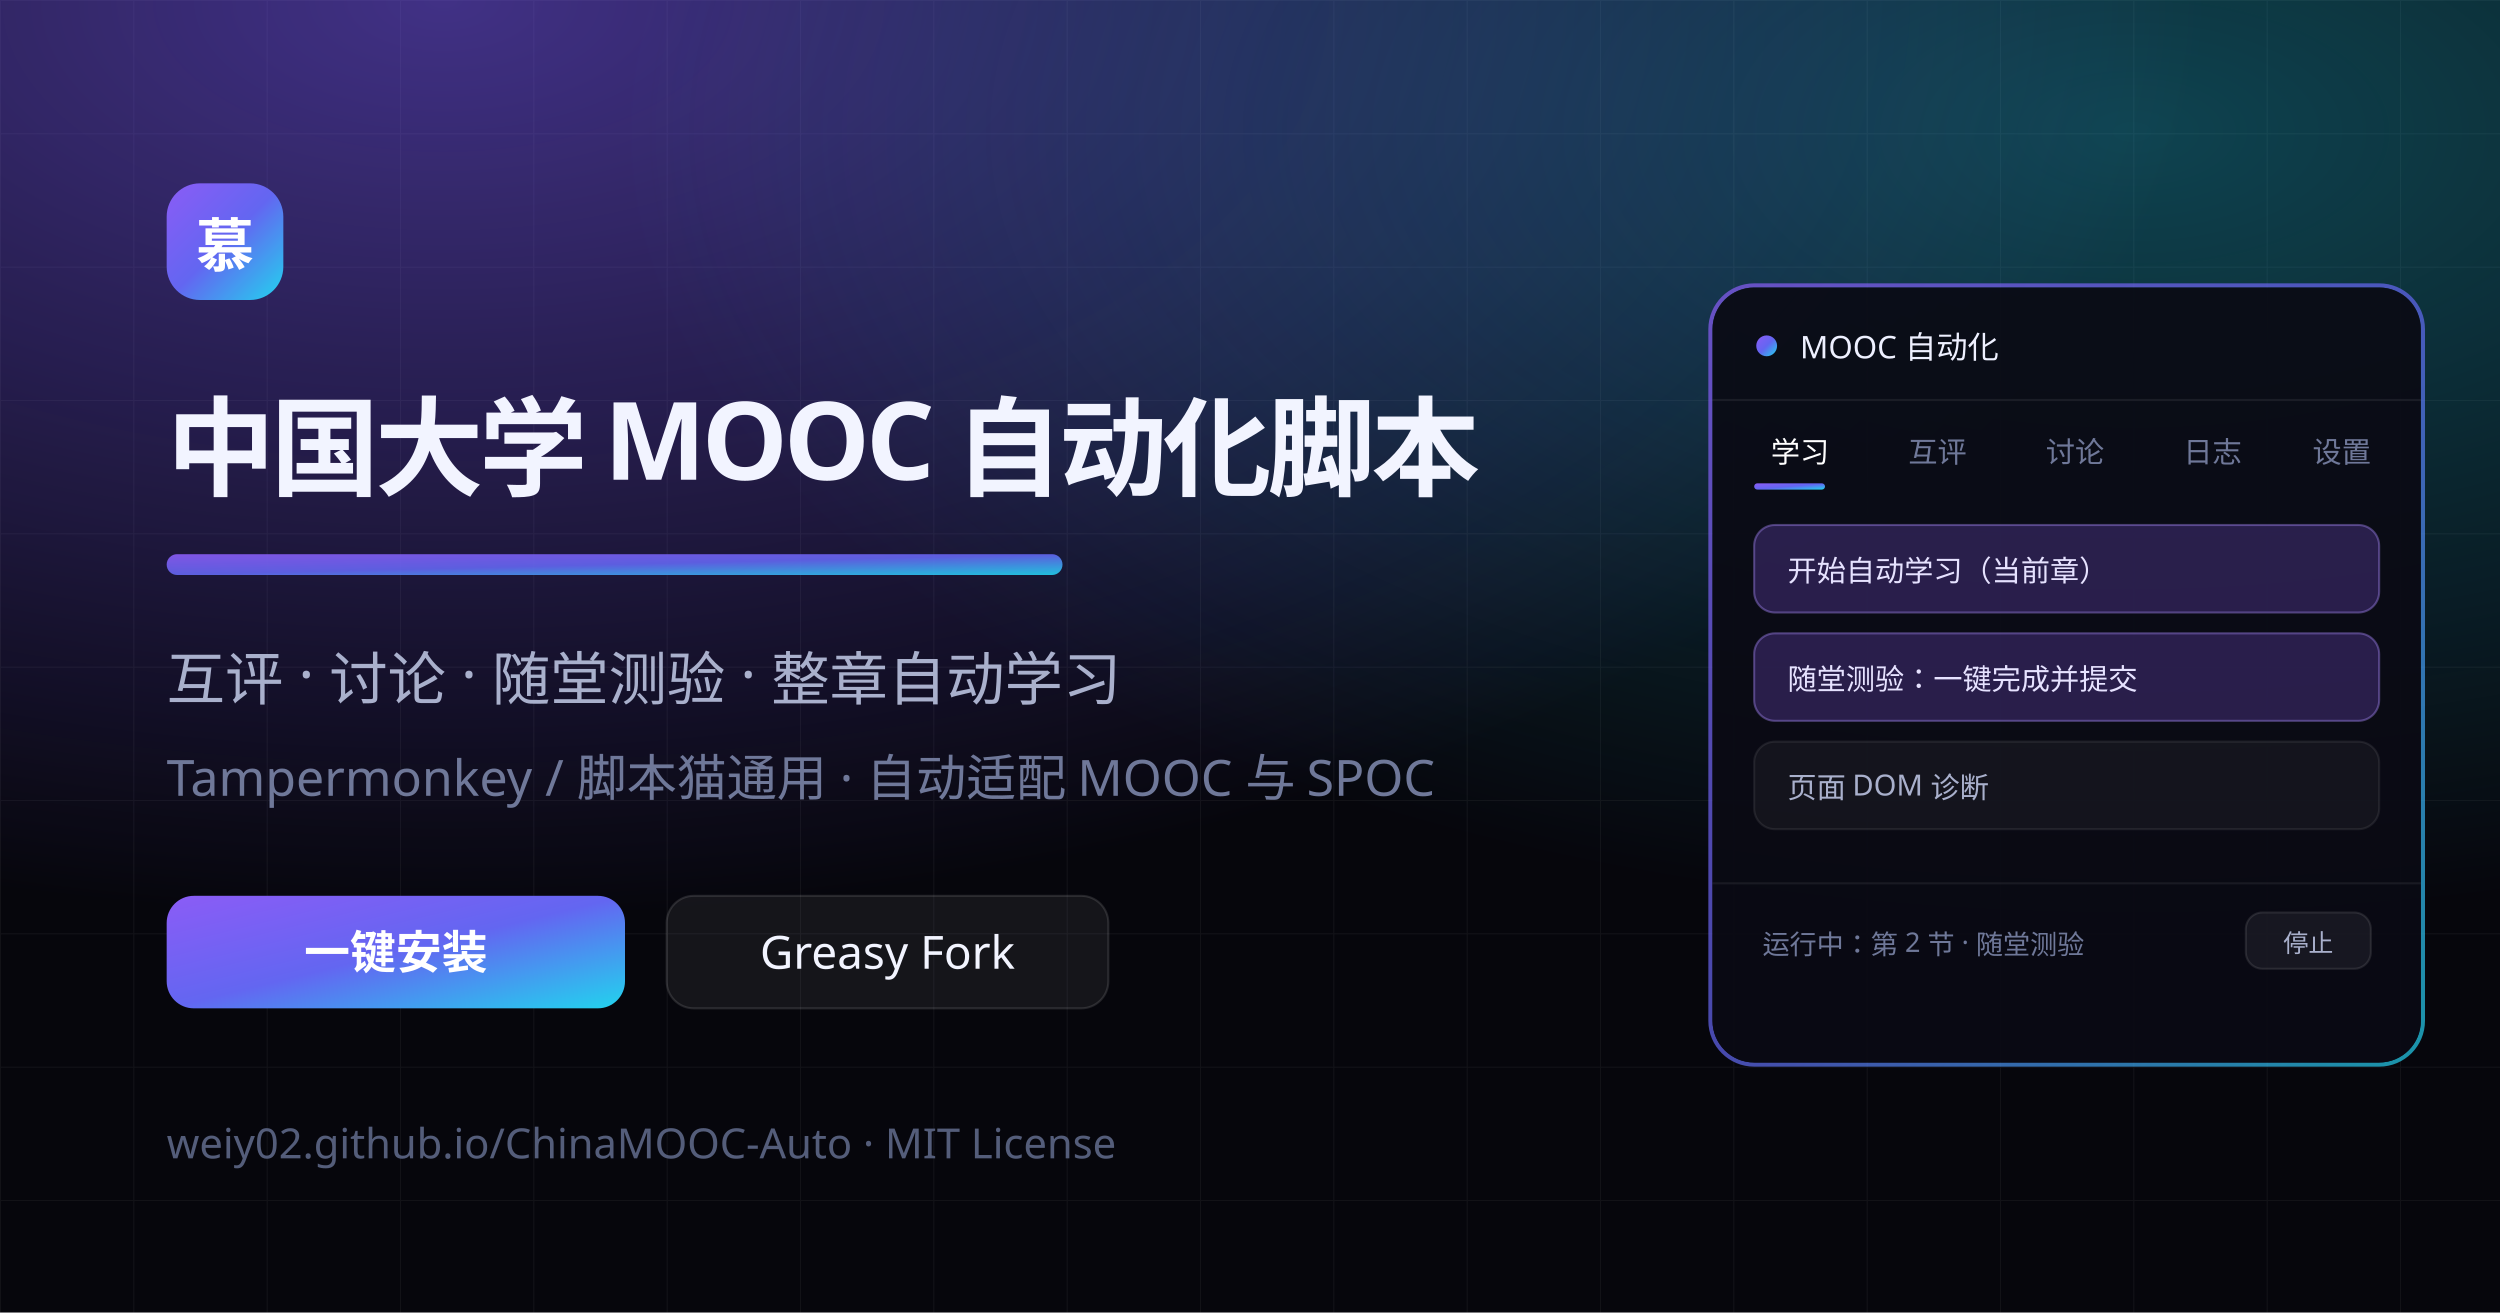
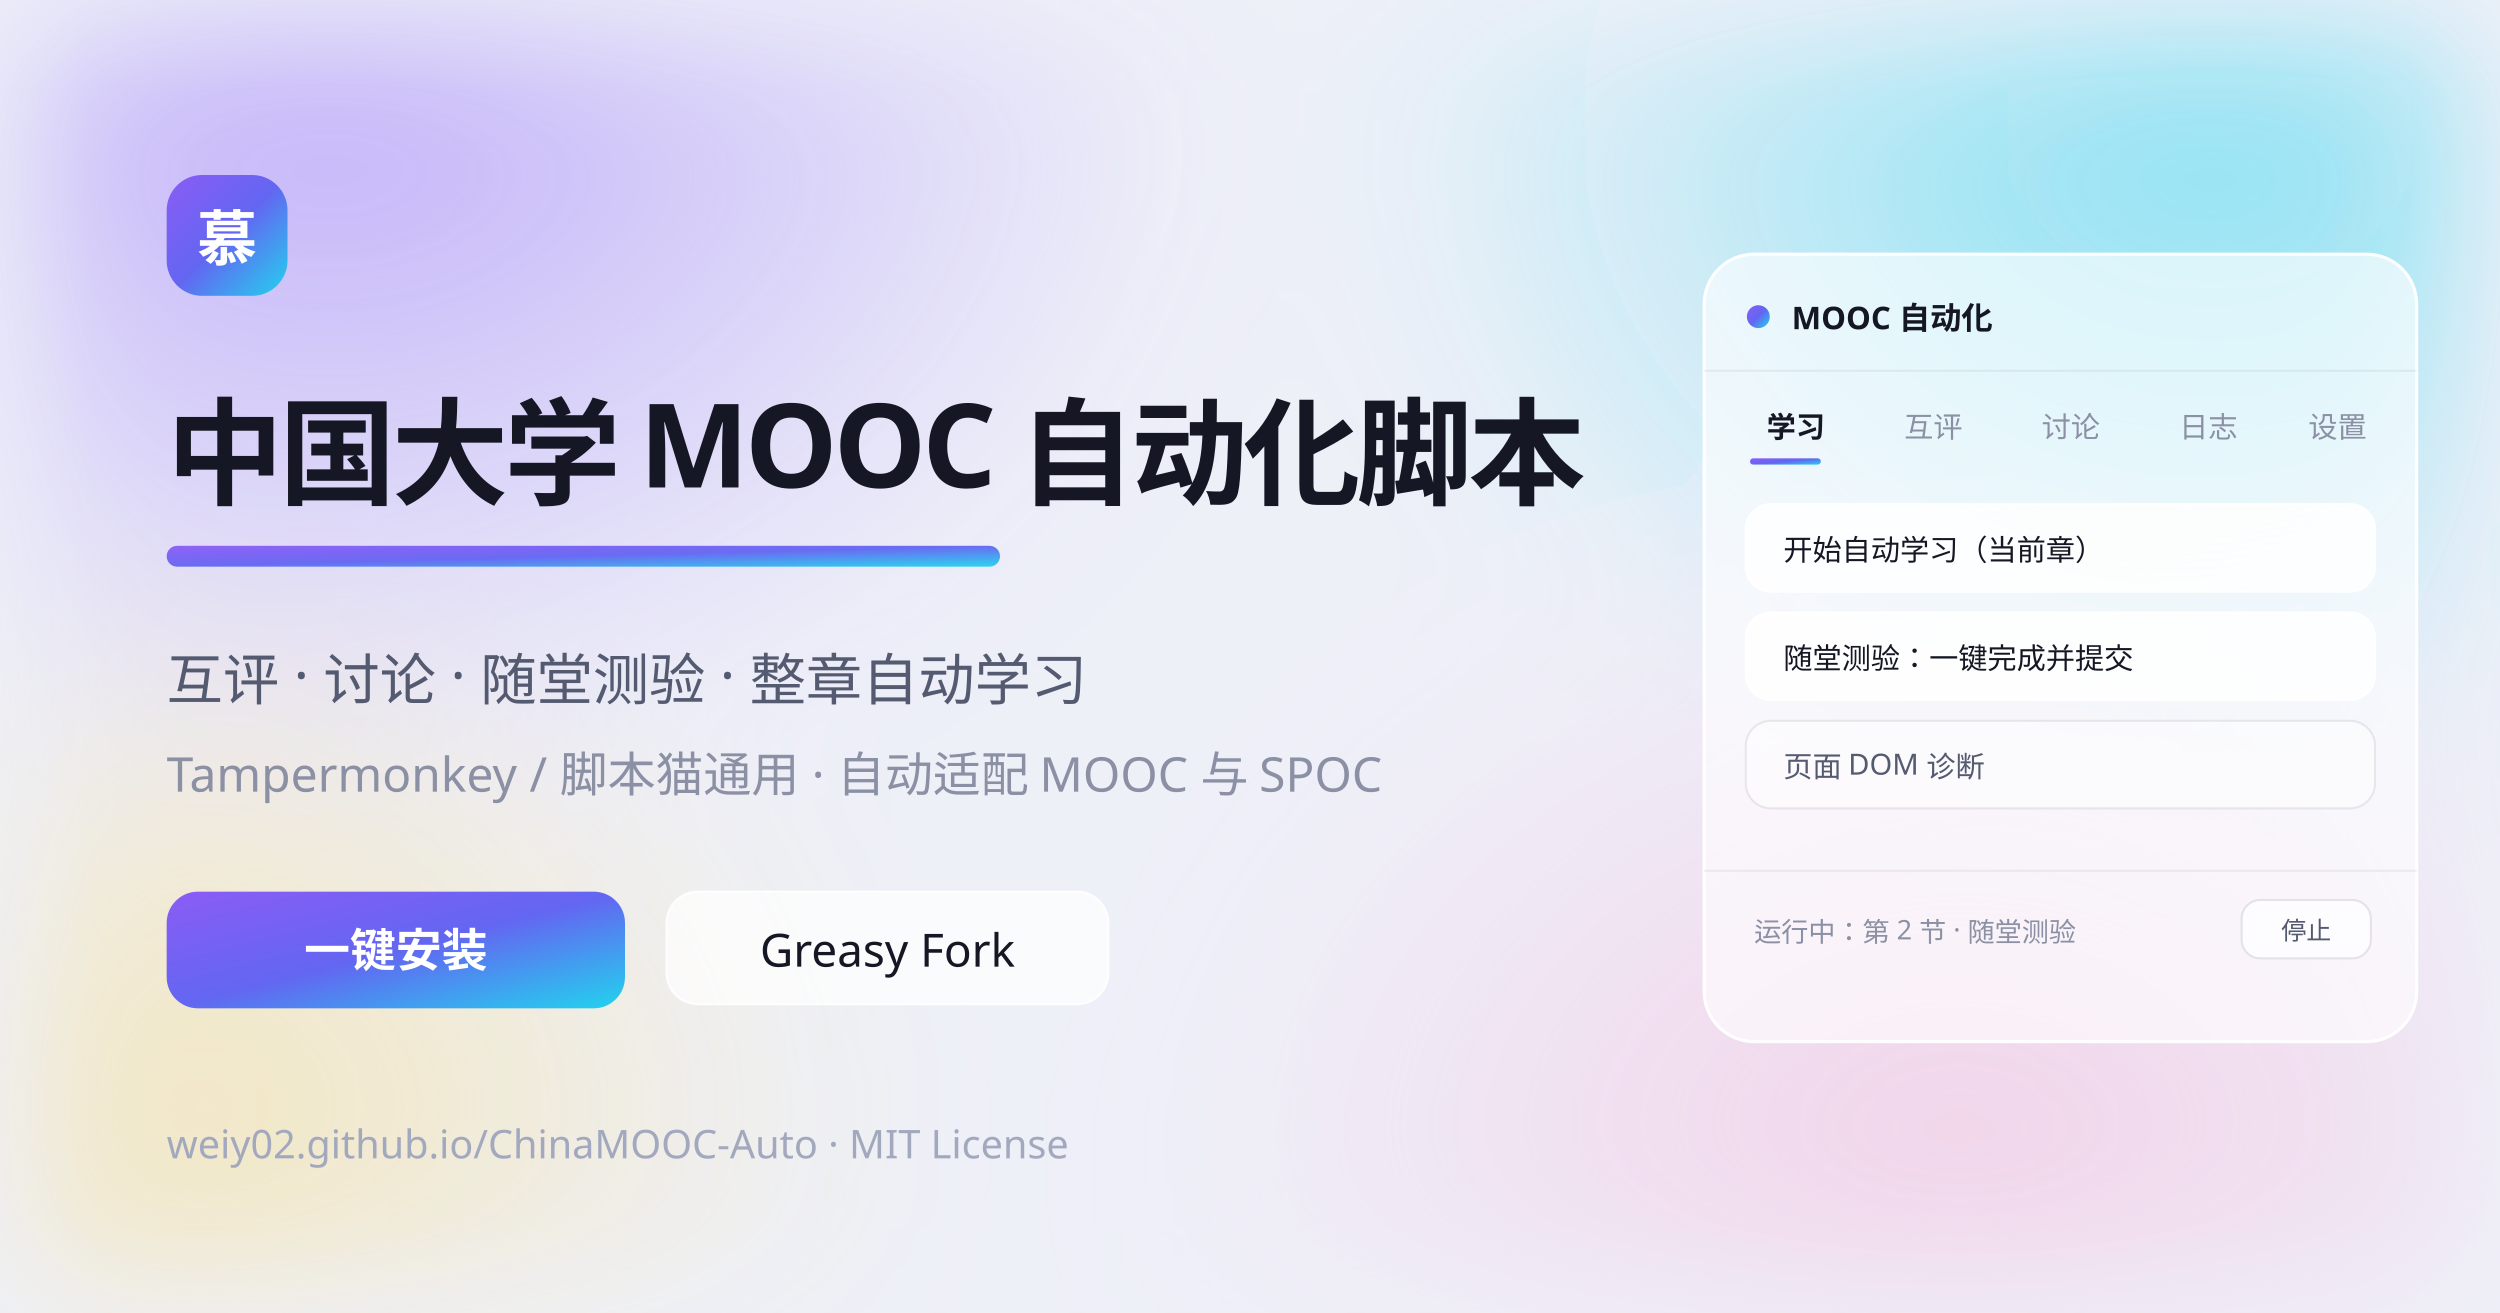
<svg xmlns="http://www.w3.org/2000/svg" viewBox="0 0 1200 630" width="1200" height="630">
  <defs>
    <linearGradient id="brand" x1="0" y1="0" x2="1" y2="1">
      <stop offset="0" stop-color="#8b5cf6" />
      <stop offset="0.5" stop-color="#6366f1" />
      <stop offset="1" stop-color="#22d3ee" />
    </linearGradient>
-     <radialGradient id="glowA" cx="0.18" cy="0.0" r="0.7">
-       <stop offset="0" stop-color="#7c5cff" stop-opacity="0.5" />
-       <stop offset="1" stop-color="#7c5cff" stop-opacity="0" />
+     <radialGradient id="b1" cx="0.5" cy="0.5" r="0.5">
+       <stop offset="0" stop-color="#a78bfa" stop-opacity="0.65" />
+       <stop offset="1" stop-color="#a78bfa" stop-opacity="0" />
    </radialGradient>
-     <radialGradient id="glowB" cx="0.85" cy="0.1" r="0.6">
-       <stop offset="0" stop-color="#22d3ee" stop-opacity="0.3" />
+     <radialGradient id="b2" cx="0.5" cy="0.5" r="0.5">
+       <stop offset="0" stop-color="#22d3ee" stop-opacity="0.5" />
      <stop offset="1" stop-color="#22d3ee" stop-opacity="0" />
    </radialGradient>
-     <pattern id="grid" width="64" height="64" patternUnits="userSpaceOnUse">
-       <path d="M64 0H0V64" fill="none" stroke="#ffffff" stroke-opacity="0.05" stroke-width="1" />
-     </pattern>
+     <radialGradient id="b3" cx="0.5" cy="0.5" r="0.5">
+       <stop offset="0" stop-color="#f9a8d4" stop-opacity="0.42" />
+       <stop offset="1" stop-color="#f9a8d4" stop-opacity="0" />
+     </radialGradient>
+     <radialGradient id="b4" cx="0.5" cy="0.5" r="0.5">
+       <stop offset="0" stop-color="#fcd34d" stop-opacity="0.35" />
+       <stop offset="1" stop-color="#fcd34d" stop-opacity="0" />
+     </radialGradient>
+     <filter id="blur" x="-40%" y="-40%" width="180%" height="180%">
+       <feGaussianBlur stdDeviation="46" />
+     </filter>
  </defs>
-   <rect width="1200" height="630" fill="#06060c" />
-   <rect width="1200" height="630" fill="url(#grid)" />
-   <rect width="1200" height="630" fill="url(#glowA)" />
-   <rect width="1200" height="630" fill="url(#glowB)" />
+   <rect width="1200" height="630" fill="#eef0f8" />
+   <g filter="url(#blur)">
+     <ellipse cx="160" cy="40" rx="420" ry="330" fill="url(#b1)" />
+     <ellipse cx="1060" cy="60" rx="400" ry="320" fill="url(#b2)" />
+     <ellipse cx="940" cy="560" rx="380" ry="290" fill="url(#b3)" />
+     <ellipse cx="80" cy="540" rx="340" ry="270" fill="url(#b4)" />
+   </g>
  <g font-family="PingFang SC, Hiragino Sans GB, Microsoft YaHei, sans-serif">
-     <rect x="80" y="88" width="56" height="56" rx="16" fill="url(#brand)" />
-     <text x="108" y="128" text-anchor="middle" font-size="28" font-weight="700" fill="#ffffff">慕</text>
-     <text x="80" y="234" font-size="52" font-weight="700" fill="#f2f4ff" letter-spacing="-2">中国大学 MOOC 自动化脚本</text>
-     <rect x="80" y="266" width="430" height="10" rx="5" fill="url(#brand)" opacity="0.9" />
-     <text x="80" y="336" font-size="28" fill="#a9b0cc">互评 · 讨论 · 随堂测验 · 整章自动学习</text>
-     <text x="80" y="382" font-size="24" fill="#6f7899">Tampermonkey / 脚本猫通用 · 自动适配 MOOC 与 SPOC</text>
-     <g transform="translate(80, 430)">
-       <rect width="220" height="54" rx="13" fill="url(#brand)" />
-       <text x="110" y="35" text-anchor="middle" font-size="22" font-weight="600" fill="#ffffff">一键安装</text>
-       <rect x="240" y="0" width="212" height="54" rx="13" fill="#ffffff" fill-opacity="0.06" stroke="#ffffff" stroke-opacity="0.12" />
-       <text x="346" y="35" text-anchor="middle" font-size="22" fill="#f2f4ff">Greasy Fork</text>
+     <rect x="80" y="84" width="58" height="58" rx="17" fill="url(#brand)" />
+     <text x="109" y="125" text-anchor="middle" font-size="29" font-weight="700" fill="#ffffff">慕</text>
+     <text x="80" y="238" font-size="56" font-weight="700" fill="#151824" letter-spacing="-2">中国大学 MOOC 自动化脚本</text>
+     <rect x="80" y="262" width="400" height="10" rx="5" fill="url(#brand)" opacity="0.95" />
+     <text x="80" y="336" font-size="27" fill="#545a70">互评 · 讨论 · 随堂测验 · 整章自动学习</text>
+     <text x="80" y="380" font-size="23" fill="#8b90a4">Tampermonkey / 脚本猫通用 · 自动适配 MOOC 与 SPOC</text>
+     <g transform="translate(80, 428)">
+       <rect width="220" height="56" rx="15" fill="url(#brand)" />
+       <text x="110" y="36" text-anchor="middle" font-size="22" font-weight="600" fill="#ffffff">一键安装</text>
+       <rect x="240" y="0" width="212" height="54" rx="15" fill="#ffffff" fill-opacity="0.72" stroke="#ffffff" stroke-opacity="0.9" />
+       <text x="346" y="36" text-anchor="middle" font-size="22" fill="#151824">Greasy Fork</text>
    </g>
-     <text x="80" y="556" font-size="20" fill="#545d7a">weiy02.github.io/ChinaMOOC-Auto · MIT License</text>
+     <text x="80" y="556" font-size="19" fill="#a2a8bd">weiy02.github.io/ChinaMOOC-Auto · MIT License</text>
  </g>
-   <g transform="translate(822, 138)">
-     <rect x="-1" y="-1" width="342" height="374" rx="21" fill="none" stroke="url(#brand)" stroke-opacity="0.7" stroke-width="2" />
-     <rect width="340" height="372" rx="20" fill="#0a0a14" fill-opacity="0.92" />
-     <circle cx="26" cy="28" r="5" fill="url(#brand)" />
-     <text x="42" y="34" font-family="PingFang SC, sans-serif" font-size="15" fill="#eef0ff">MOOC 自动化</text>
-     <line x1="0" y1="54" x2="340" y2="54" stroke="#ffffff" stroke-opacity="0.07" />
-     <g font-family="PingFang SC, sans-serif" font-size="14" fill="#6f7899">
-       <text x="28" y="84" fill="#ffffff">学习</text>
-       <text x="94" y="84">互评</text>
-       <text x="160" y="84">讨论</text>
-       <text x="226" y="84">日志</text>
-       <text x="288" y="84">设置</text>
+   <g transform="translate(818, 122)">
+     <rect width="342" height="378" rx="24" fill="#ffffff" fill-opacity="0.62" stroke="#ffffff" stroke-opacity="0.95" stroke-width="1.5" />
+     <circle cx="26" cy="30" r="5.5" fill="url(#brand)" />
+     <text x="42" y="36" font-family="PingFang SC, sans-serif" font-size="15" font-weight="600" fill="#151824">MOOC 自动化</text>
+     <line x1="0" y1="56" x2="342" y2="56" stroke="#151824" stroke-opacity="0.06" />
+     <g font-family="PingFang SC, sans-serif" font-size="14">
+       <text x="30" y="88" fill="#151824" font-weight="600">学习</text>
+       <text x="96" y="88" fill="#8b90a4">互评</text>
+       <text x="162" y="88" fill="#8b90a4">讨论</text>
+       <text x="228" y="88" fill="#8b90a4">日志</text>
+       <text x="290" y="88" fill="#8b90a4">设置</text>
    </g>
-     <rect x="20" y="94" width="34" height="3" rx="1.5" fill="url(#brand)" />
-     <rect x="20" y="114" width="300" height="42" rx="10" fill="#8b5cf6" fill-opacity="0.24" stroke="#a78bfa" stroke-opacity="0.4" />
-     <text x="36" y="141" font-family="PingFang SC, sans-serif" font-size="14" fill="#e6e2ff">开始自动学习（当前章）</text>
-     <rect x="20" y="166" width="300" height="42" rx="10" fill="#8b5cf6" fill-opacity="0.24" stroke="#a78bfa" stroke-opacity="0.4" />
-     <text x="36" y="193" font-family="PingFang SC, sans-serif" font-size="14" fill="#e6e2ff">随堂测验：一键完成并提交</text>
-     <rect x="20" y="218" width="300" height="42" rx="10" fill="#ffffff" fill-opacity="0.04" stroke="#ffffff" stroke-opacity="0.08" />
-     <text x="36" y="245" font-family="PingFang SC, sans-serif" font-size="14" fill="#a9b0cc">页面 DOM 诊断</text>
-     <line x1="0" y1="286" x2="340" y2="286" stroke="#ffffff" stroke-opacity="0.07" />
-     <text x="24" y="320" font-family="PingFang SC, sans-serif" font-size="13" fill="#6f7899">运行中：第 2 节 · 随堂测验</text>
-     <rect x="256" y="300" width="60" height="27" rx="8" fill="#ffffff" fill-opacity="0.06" stroke="#ffffff" stroke-opacity="0.1" />
-     <text x="286" y="319" text-anchor="middle" font-family="PingFang SC, sans-serif" font-size="12" fill="#a9b0cc">停止</text>
+     <rect x="22" y="98" width="34" height="3" rx="1.5" fill="url(#brand)" />
+     <rect x="20" y="120" width="302" height="42" rx="12" fill="#ffffff" fill-opacity="0.85" stroke="#ffffff" />
+     <text x="38" y="147" font-family="PingFang SC, sans-serif" font-size="14" font-weight="500" fill="#151824">开始自动学习（当前章）</text>
+     <rect x="20" y="172" width="302" height="42" rx="12" fill="#ffffff" fill-opacity="0.85" stroke="#ffffff" />
+     <text x="38" y="199" font-family="PingFang SC, sans-serif" font-size="14" font-weight="500" fill="#151824">随堂测验：一键完成并提交</text>
+     <rect x="20" y="224" width="302" height="42" rx="12" fill="#ffffff" fill-opacity="0.45" stroke="#151824" stroke-opacity="0.08" />
+     <text x="38" y="251" font-family="PingFang SC, sans-serif" font-size="14" fill="#545a70">页面 DOM 诊断</text>
+     <line x1="0" y1="296" x2="342" y2="296" stroke="#151824" stroke-opacity="0.06" />
+     <text x="24" y="330" font-family="PingFang SC, sans-serif" font-size="13" fill="#8b90a4">运行中：第 2 节 · 随堂测验</text>
+     <rect x="258" y="310" width="62" height="28" rx="9" fill="#ffffff" fill-opacity="0.7" stroke="#151824" stroke-opacity="0.1" />
+     <text x="289" y="329" text-anchor="middle" font-family="PingFang SC, sans-serif" font-size="12" fill="#545a70">停止</text>
  </g>
</svg>
